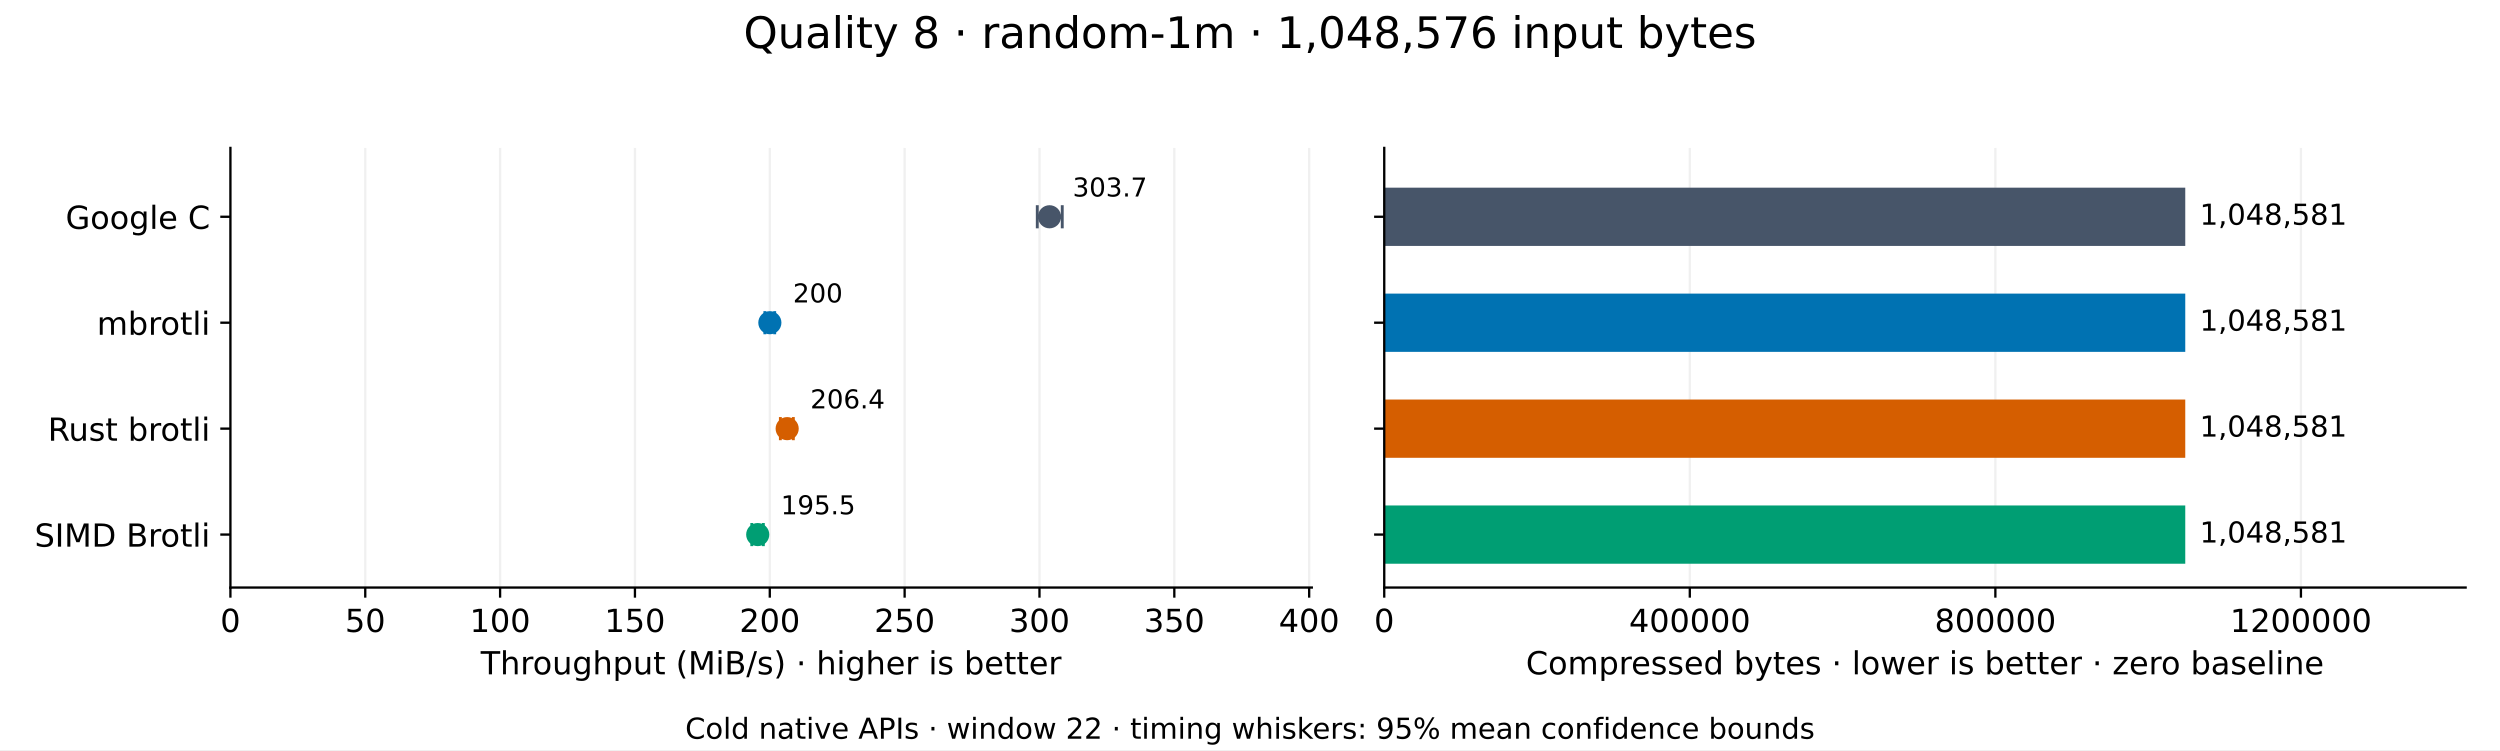
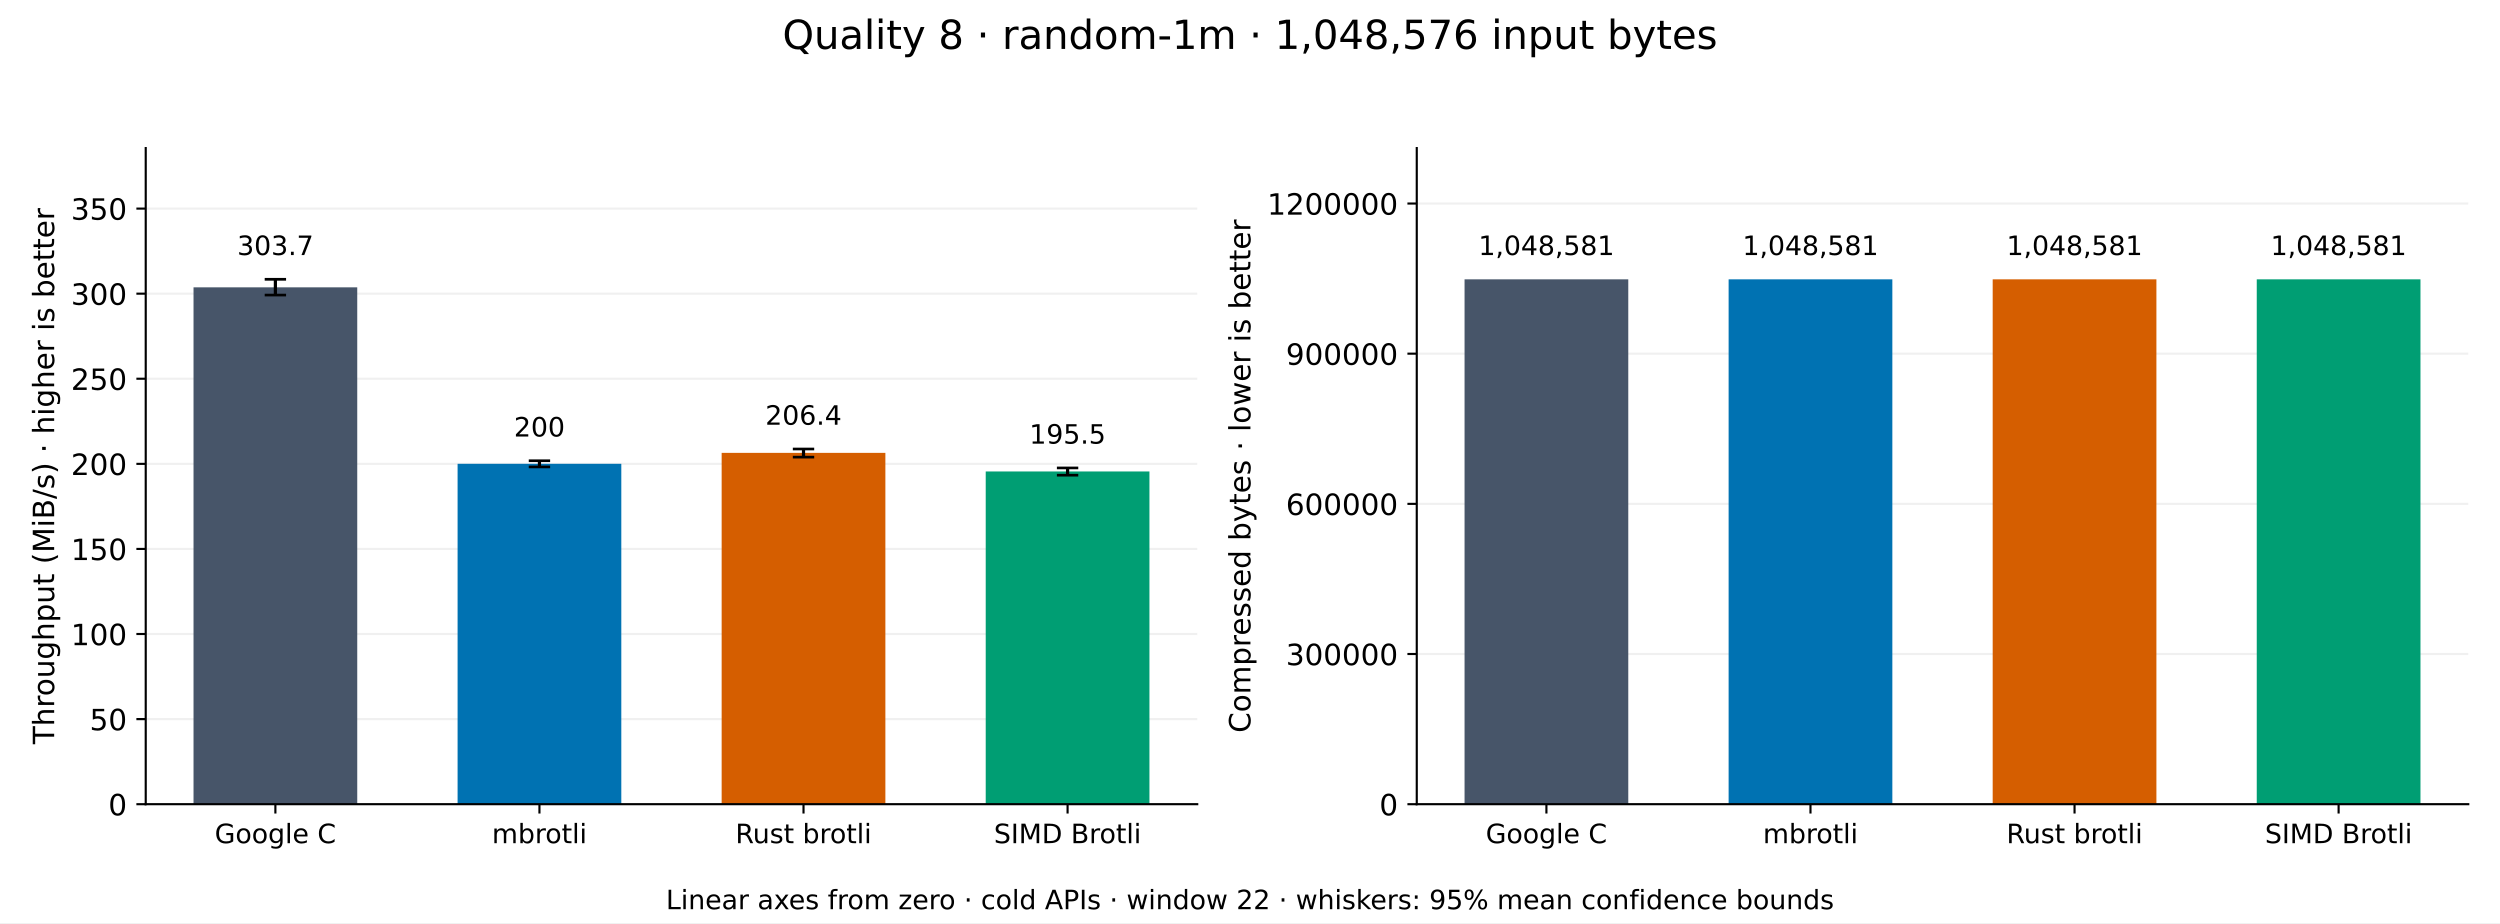
- <svg xmlns="http://www.w3.org/2000/svg" xmlns:xlink="http://www.w3.org/1999/xlink" width="864pt" height="259.2pt" viewBox="0 0 864 259.2" version="1.1">
+ <svg xmlns="http://www.w3.org/2000/svg" xmlns:xlink="http://www.w3.org/1999/xlink" width="936pt" height="345.6pt" viewBox="0 0 936 345.6" version="1.1">
  <defs>
    <style type="text/css">*{stroke-linejoin: round; stroke-linecap: butt}</style>
  </defs>
  <g id="figure_1">
    <g id="patch_1">
-       <path d="M 0 259.2  L 864 259.2  L 864 0  L 0 0  z " style="fill: #ffffff" />
+       <path d="M 0 345.6  L 936 345.6  L 936 0  L 0 0  z " style="fill: #ffffff" />
    </g>
    <g id="axes_1">
      <g id="patch_2">
-         <path d="M 79.63 203.056  L 453.359 203.056  L 453.359 51.12  L 79.63 51.12  z " style="fill: #ffffff" />
+         <path d="M 54.56 301.088  L 448.245 301.088  L 448.245 55.44  L 54.56 55.44  z " style="fill: #ffffff" />
      </g>
      <g id="matplotlib.axis_1">
        <g id="xtick_1">
          <g id="line2d_1">
-             <path d="M 79.63 203.056  L 79.63 51.12  " clip-path="url(#p800c124834)" style="fill: none; stroke: #b0b0b0; stroke-opacity: 0.18; stroke-width: 0.8; stroke-linecap: square" />
-           </g>
-           <g id="line2d_2">
            <defs>
              <path id="m3d63aaa0ea" d="M 0 0  L 0 3.5  " style="stroke: #000000; stroke-width: 0.8" />
            </defs>
            <g>
-               <use xlink:href="#m3d63aaa0ea" x="79.63" y="203.056" style="stroke: #000000; stroke-width: 0.8" />
+               <use xlink:href="#m3d63aaa0ea" x="103.103" y="301.088" style="stroke: #000000; stroke-width: 0.8" />
            </g>
          </g>
          <g id="text_1">
-             <text style="font-size: 11px; font-family: 'DejaVu Sans', 'Bitstream Vera Sans', 'Computer Modern Sans Serif', 'Lucida Grande', 'Verdana', 'Geneva', 'Lucid', 'Arial', 'Helvetica', 'Avant Garde', sans-serif; text-anchor: middle" x="79.63" y="218.414" transform="rotate(-0 79.63 218.4143)">0</text>
+             <text style="font-size: 10px; font-family: 'DejaVu Sans', 'Bitstream Vera Sans', 'Computer Modern Sans Serif', 'Lucida Grande', 'Verdana', 'Geneva', 'Lucid', 'Arial', 'Helvetica', 'Avant Garde', sans-serif; text-anchor: middle" x="103.103" y="315.686" transform="rotate(-0 103.1033 315.6864)">Google C</text>
          </g>
        </g>
        <g id="xtick_2">
+           <g id="line2d_2">
+             <g>
+               <use xlink:href="#m3d63aaa0ea" x="201.969" y="301.088" style="stroke: #000000; stroke-width: 0.8" />
+             </g>
+           </g>
+           <g id="text_2">
+             <text style="font-size: 10px; font-family: 'DejaVu Sans', 'Bitstream Vera Sans', 'Computer Modern Sans Serif', 'Lucida Grande', 'Verdana', 'Geneva', 'Lucid', 'Arial', 'Helvetica', 'Avant Garde', sans-serif; text-anchor: middle" x="201.969" y="315.686" transform="rotate(-0 201.9694 315.6864)">mbrotli</text>
+           </g>
+         </g>
+         <g id="xtick_3">
          <g id="line2d_3">
-             <path d="M 126.232 203.056  L 126.232 51.12  " clip-path="url(#p800c124834)" style="fill: none; stroke: #b0b0b0; stroke-opacity: 0.18; stroke-width: 0.8; stroke-linecap: square" />
-           </g>
+             <g>
+               <use xlink:href="#m3d63aaa0ea" x="300.836" y="301.088" style="stroke: #000000; stroke-width: 0.8" />
+             </g>
+           </g>
+           <g id="text_3">
+             <text style="font-size: 10px; font-family: 'DejaVu Sans', 'Bitstream Vera Sans', 'Computer Modern Sans Serif', 'Lucida Grande', 'Verdana', 'Geneva', 'Lucid', 'Arial', 'Helvetica', 'Avant Garde', sans-serif; text-anchor: middle" x="300.836" y="315.686" transform="rotate(-0 300.8356 315.6864)">Rust brotli</text>
+           </g>
+         </g>
+         <g id="xtick_4">
          <g id="line2d_4">
            <g>
-               <use xlink:href="#m3d63aaa0ea" x="126.232" y="203.056" style="stroke: #000000; stroke-width: 0.8" />
-             </g>
-           </g>
-           <g id="text_2">
-             <text style="font-size: 11px; font-family: 'DejaVu Sans', 'Bitstream Vera Sans', 'Computer Modern Sans Serif', 'Lucida Grande', 'Verdana', 'Geneva', 'Lucid', 'Arial', 'Helvetica', 'Avant Garde', sans-serif; text-anchor: middle" x="126.232" y="218.414" transform="rotate(-0 126.232 218.4143)">50</text>
-           </g>
-         </g>
-         <g id="xtick_3">
-           <g id="line2d_5">
-             <path d="M 172.834 203.056  L 172.834 51.12  " clip-path="url(#p800c124834)" style="fill: none; stroke: #b0b0b0; stroke-opacity: 0.18; stroke-width: 0.8; stroke-linecap: square" />
-           </g>
-           <g id="line2d_6">
-             <g>
-               <use xlink:href="#m3d63aaa0ea" x="172.834" y="203.056" style="stroke: #000000; stroke-width: 0.8" />
-             </g>
-           </g>
-           <g id="text_3">
-             <text style="font-size: 11px; font-family: 'DejaVu Sans', 'Bitstream Vera Sans', 'Computer Modern Sans Serif', 'Lucida Grande', 'Verdana', 'Geneva', 'Lucid', 'Arial', 'Helvetica', 'Avant Garde', sans-serif; text-anchor: middle" x="172.834" y="218.414" transform="rotate(-0 172.834 218.4143)">100</text>
-           </g>
-         </g>
-         <g id="xtick_4">
-           <g id="line2d_7">
-             <path d="M 219.436 203.056  L 219.436 51.12  " clip-path="url(#p800c124834)" style="fill: none; stroke: #b0b0b0; stroke-opacity: 0.18; stroke-width: 0.8; stroke-linecap: square" />
-           </g>
-           <g id="line2d_8">
-             <g>
-               <use xlink:href="#m3d63aaa0ea" x="219.436" y="203.056" style="stroke: #000000; stroke-width: 0.8" />
+               <use xlink:href="#m3d63aaa0ea" x="399.702" y="301.088" style="stroke: #000000; stroke-width: 0.8" />
            </g>
          </g>
          <g id="text_4">
-             <text style="font-size: 11px; font-family: 'DejaVu Sans', 'Bitstream Vera Sans', 'Computer Modern Sans Serif', 'Lucida Grande', 'Verdana', 'Geneva', 'Lucid', 'Arial', 'Helvetica', 'Avant Garde', sans-serif; text-anchor: middle" x="219.436" y="218.414" transform="rotate(-0 219.436 218.4143)">150</text>
-           </g>
-         </g>
-         <g id="xtick_5">
-           <g id="line2d_9">
-             <path d="M 266.038 203.056  L 266.038 51.12  " clip-path="url(#p800c124834)" style="fill: none; stroke: #b0b0b0; stroke-opacity: 0.18; stroke-width: 0.8; stroke-linecap: square" />
-           </g>
-           <g id="line2d_10">
-             <g>
-               <use xlink:href="#m3d63aaa0ea" x="266.038" y="203.056" style="stroke: #000000; stroke-width: 0.8" />
-             </g>
-           </g>
-           <g id="text_5">
-             <text style="font-size: 11px; font-family: 'DejaVu Sans', 'Bitstream Vera Sans', 'Computer Modern Sans Serif', 'Lucida Grande', 'Verdana', 'Geneva', 'Lucid', 'Arial', 'Helvetica', 'Avant Garde', sans-serif; text-anchor: middle" x="266.038" y="218.414" transform="rotate(-0 266.038 218.4143)">200</text>
-           </g>
-         </g>
-         <g id="xtick_6">
-           <g id="line2d_11">
-             <path d="M 312.64 203.056  L 312.64 51.12  " clip-path="url(#p800c124834)" style="fill: none; stroke: #b0b0b0; stroke-opacity: 0.18; stroke-width: 0.8; stroke-linecap: square" />
-           </g>
-           <g id="line2d_12">
-             <g>
-               <use xlink:href="#m3d63aaa0ea" x="312.64" y="203.056" style="stroke: #000000; stroke-width: 0.8" />
-             </g>
-           </g>
-           <g id="text_6">
-             <text style="font-size: 11px; font-family: 'DejaVu Sans', 'Bitstream Vera Sans', 'Computer Modern Sans Serif', 'Lucida Grande', 'Verdana', 'Geneva', 'Lucid', 'Arial', 'Helvetica', 'Avant Garde', sans-serif; text-anchor: middle" x="312.64" y="218.414" transform="rotate(-0 312.64 218.4143)">250</text>
-           </g>
-         </g>
-         <g id="xtick_7">
-           <g id="line2d_13">
-             <path d="M 359.242 203.056  L 359.242 51.12  " clip-path="url(#p800c124834)" style="fill: none; stroke: #b0b0b0; stroke-opacity: 0.18; stroke-width: 0.8; stroke-linecap: square" />
-           </g>
-           <g id="line2d_14">
-             <g>
-               <use xlink:href="#m3d63aaa0ea" x="359.242" y="203.056" style="stroke: #000000; stroke-width: 0.8" />
-             </g>
-           </g>
-           <g id="text_7">
-             <text style="font-size: 11px; font-family: 'DejaVu Sans', 'Bitstream Vera Sans', 'Computer Modern Sans Serif', 'Lucida Grande', 'Verdana', 'Geneva', 'Lucid', 'Arial', 'Helvetica', 'Avant Garde', sans-serif; text-anchor: middle" x="359.242" y="218.414" transform="rotate(-0 359.242 218.4143)">300</text>
-           </g>
-         </g>
-         <g id="xtick_8">
-           <g id="line2d_15">
-             <path d="M 405.844 203.056  L 405.844 51.12  " clip-path="url(#p800c124834)" style="fill: none; stroke: #b0b0b0; stroke-opacity: 0.18; stroke-width: 0.8; stroke-linecap: square" />
-           </g>
-           <g id="line2d_16">
-             <g>
-               <use xlink:href="#m3d63aaa0ea" x="405.844" y="203.056" style="stroke: #000000; stroke-width: 0.8" />
-             </g>
-           </g>
-           <g id="text_8">
-             <text style="font-size: 11px; font-family: 'DejaVu Sans', 'Bitstream Vera Sans', 'Computer Modern Sans Serif', 'Lucida Grande', 'Verdana', 'Geneva', 'Lucid', 'Arial', 'Helvetica', 'Avant Garde', sans-serif; text-anchor: middle" x="405.844" y="218.414" transform="rotate(-0 405.844 218.4143)">350</text>
-           </g>
-         </g>
-         <g id="xtick_9">
-           <g id="line2d_17">
-             <path d="M 452.446 203.056  L 452.446 51.12  " clip-path="url(#p800c124834)" style="fill: none; stroke: #b0b0b0; stroke-opacity: 0.18; stroke-width: 0.8; stroke-linecap: square" />
-           </g>
-           <g id="line2d_18">
-             <g>
-               <use xlink:href="#m3d63aaa0ea" x="452.446" y="203.056" style="stroke: #000000; stroke-width: 0.8" />
-             </g>
-           </g>
-           <g id="text_9">
-             <text style="font-size: 11px; font-family: 'DejaVu Sans', 'Bitstream Vera Sans', 'Computer Modern Sans Serif', 'Lucida Grande', 'Verdana', 'Geneva', 'Lucid', 'Arial', 'Helvetica', 'Avant Garde', sans-serif; text-anchor: middle" x="452.446" y="218.414" transform="rotate(-0 452.446 218.4143)">400</text>
-           </g>
-         </g>
-         <g id="text_10">
-           <text style="font-size: 11px; font-family: 'DejaVu Sans', 'Bitstream Vera Sans', 'Computer Modern Sans Serif', 'Lucida Grande', 'Verdana', 'Geneva', 'Lucid', 'Arial', 'Helvetica', 'Avant Garde', sans-serif; text-anchor: middle" x="266.495" y="233.06" transform="rotate(-0 266.4947 233.0602)">Throughput (MiB/s) · higher is better</text>
+             <text style="font-size: 10px; font-family: 'DejaVu Sans', 'Bitstream Vera Sans', 'Computer Modern Sans Serif', 'Lucida Grande', 'Verdana', 'Geneva', 'Lucid', 'Arial', 'Helvetica', 'Avant Garde', sans-serif; text-anchor: middle" x="399.702" y="315.686" transform="rotate(-0 399.7017 315.6864)">SIMD Brotli</text>
+           </g>
        </g>
      </g>
      <g id="matplotlib.axis_2">
        <g id="ytick_1">
-           <g id="line2d_19">
+           <g id="line2d_5">
+             <path d="M 54.56 301.088  L 448.245 301.088  " clip-path="url(#p6f4caeddb3)" style="fill: none; stroke: #b0b0b0; stroke-opacity: 0.18; stroke-width: 0.8; stroke-linecap: square" />
+           </g>
+           <g id="line2d_6">
            <defs>
              <path id="mb6c034703b" d="M 0 0  L -3.5 0  " style="stroke: #000000; stroke-width: 0.8" />
            </defs>
            <g>
-               <use xlink:href="#mb6c034703b" x="79.63" y="74.917" style="stroke: #000000; stroke-width: 0.8" />
+               <use xlink:href="#mb6c034703b" x="54.56" y="301.088" style="stroke: #000000; stroke-width: 0.8" />
+             </g>
+           </g>
+           <g id="text_5">
+             <text style="font-size: 11px; font-family: 'DejaVu Sans', 'Bitstream Vera Sans', 'Computer Modern Sans Serif', 'Lucida Grande', 'Verdana', 'Geneva', 'Lucid', 'Arial', 'Helvetica', 'Avant Garde', sans-serif; text-anchor: end" x="47.56" y="305.267" transform="rotate(-0 47.56 305.2671)">0</text>
+           </g>
+         </g>
+         <g id="ytick_2">
+           <g id="line2d_7">
+             <path d="M 54.56 269.232  L 448.245 269.232  " clip-path="url(#p6f4caeddb3)" style="fill: none; stroke: #b0b0b0; stroke-opacity: 0.18; stroke-width: 0.8; stroke-linecap: square" />
+           </g>
+           <g id="line2d_8">
+             <g>
+               <use xlink:href="#mb6c034703b" x="54.56" y="269.232" style="stroke: #000000; stroke-width: 0.8" />
+             </g>
+           </g>
+           <g id="text_6">
+             <text style="font-size: 11px; font-family: 'DejaVu Sans', 'Bitstream Vera Sans', 'Computer Modern Sans Serif', 'Lucida Grande', 'Verdana', 'Geneva', 'Lucid', 'Arial', 'Helvetica', 'Avant Garde', sans-serif; text-anchor: end" x="47.56" y="273.411" transform="rotate(-0 47.56 273.411)">50</text>
+           </g>
+         </g>
+         <g id="ytick_3">
+           <g id="line2d_9">
+             <path d="M 54.56 237.376  L 448.245 237.376  " clip-path="url(#p6f4caeddb3)" style="fill: none; stroke: #b0b0b0; stroke-opacity: 0.18; stroke-width: 0.8; stroke-linecap: square" />
+           </g>
+           <g id="line2d_10">
+             <g>
+               <use xlink:href="#mb6c034703b" x="54.56" y="237.376" style="stroke: #000000; stroke-width: 0.8" />
+             </g>
+           </g>
+           <g id="text_7">
+             <text style="font-size: 11px; font-family: 'DejaVu Sans', 'Bitstream Vera Sans', 'Computer Modern Sans Serif', 'Lucida Grande', 'Verdana', 'Geneva', 'Lucid', 'Arial', 'Helvetica', 'Avant Garde', sans-serif; text-anchor: end" x="47.56" y="241.555" transform="rotate(-0 47.56 241.5548)">100</text>
+           </g>
+         </g>
+         <g id="ytick_4">
+           <g id="line2d_11">
+             <path d="M 54.56 205.519  L 448.245 205.519  " clip-path="url(#p6f4caeddb3)" style="fill: none; stroke: #b0b0b0; stroke-opacity: 0.18; stroke-width: 0.8; stroke-linecap: square" />
+           </g>
+           <g id="line2d_12">
+             <g>
+               <use xlink:href="#mb6c034703b" x="54.56" y="205.519" style="stroke: #000000; stroke-width: 0.8" />
+             </g>
+           </g>
+           <g id="text_8">
+             <text style="font-size: 11px; font-family: 'DejaVu Sans', 'Bitstream Vera Sans', 'Computer Modern Sans Serif', 'Lucida Grande', 'Verdana', 'Geneva', 'Lucid', 'Arial', 'Helvetica', 'Avant Garde', sans-serif; text-anchor: end" x="47.56" y="209.699" transform="rotate(-0 47.56 209.6986)">150</text>
+           </g>
+         </g>
+         <g id="ytick_5">
+           <g id="line2d_13">
+             <path d="M 54.56 173.663  L 448.245 173.663  " clip-path="url(#p6f4caeddb3)" style="fill: none; stroke: #b0b0b0; stroke-opacity: 0.18; stroke-width: 0.8; stroke-linecap: square" />
+           </g>
+           <g id="line2d_14">
+             <g>
+               <use xlink:href="#mb6c034703b" x="54.56" y="173.663" style="stroke: #000000; stroke-width: 0.8" />
+             </g>
+           </g>
+           <g id="text_9">
+             <text style="font-size: 11px; font-family: 'DejaVu Sans', 'Bitstream Vera Sans', 'Computer Modern Sans Serif', 'Lucida Grande', 'Verdana', 'Geneva', 'Lucid', 'Arial', 'Helvetica', 'Avant Garde', sans-serif; text-anchor: end" x="47.56" y="177.842" transform="rotate(-0 47.56 177.8424)">200</text>
+           </g>
+         </g>
+         <g id="ytick_6">
+           <g id="line2d_15">
+             <path d="M 54.56 141.807  L 448.245 141.807  " clip-path="url(#p6f4caeddb3)" style="fill: none; stroke: #b0b0b0; stroke-opacity: 0.18; stroke-width: 0.8; stroke-linecap: square" />
+           </g>
+           <g id="line2d_16">
+             <g>
+               <use xlink:href="#mb6c034703b" x="54.56" y="141.807" style="stroke: #000000; stroke-width: 0.8" />
+             </g>
+           </g>
+           <g id="text_10">
+             <text style="font-size: 11px; font-family: 'DejaVu Sans', 'Bitstream Vera Sans', 'Computer Modern Sans Serif', 'Lucida Grande', 'Verdana', 'Geneva', 'Lucid', 'Arial', 'Helvetica', 'Avant Garde', sans-serif; text-anchor: end" x="47.56" y="145.986" transform="rotate(-0 47.56 145.9862)">250</text>
+           </g>
+         </g>
+         <g id="ytick_7">
+           <g id="line2d_17">
+             <path d="M 54.56 109.951  L 448.245 109.951  " clip-path="url(#p6f4caeddb3)" style="fill: none; stroke: #b0b0b0; stroke-opacity: 0.18; stroke-width: 0.8; stroke-linecap: square" />
+           </g>
+           <g id="line2d_18">
+             <g>
+               <use xlink:href="#mb6c034703b" x="54.56" y="109.951" style="stroke: #000000; stroke-width: 0.8" />
            </g>
          </g>
          <g id="text_11">
-             <text style="font-size: 11px; font-family: 'DejaVu Sans', 'Bitstream Vera Sans', 'Computer Modern Sans Serif', 'Lucida Grande', 'Verdana', 'Geneva', 'Lucid', 'Arial', 'Helvetica', 'Avant Garde', sans-serif; text-anchor: end" x="72.63" y="79.096" transform="rotate(-0 72.63 79.09634)">Google C</text>
-           </g>
-         </g>
-         <g id="ytick_2">
+             <text style="font-size: 11px; font-family: 'DejaVu Sans', 'Bitstream Vera Sans', 'Computer Modern Sans Serif', 'Lucida Grande', 'Verdana', 'Geneva', 'Lucid', 'Arial', 'Helvetica', 'Avant Garde', sans-serif; text-anchor: end" x="47.56" y="114.13" transform="rotate(-0 47.56 114.13)">300</text>
+           </g>
+         </g>
+         <g id="ytick_8">
+           <g id="line2d_19">
+             <path d="M 54.56 78.095  L 448.245 78.095  " clip-path="url(#p6f4caeddb3)" style="fill: none; stroke: #b0b0b0; stroke-opacity: 0.18; stroke-width: 0.8; stroke-linecap: square" />
+           </g>
          <g id="line2d_20">
            <g>
-               <use xlink:href="#mb6c034703b" x="79.63" y="111.528" style="stroke: #000000; stroke-width: 0.8" />
+               <use xlink:href="#mb6c034703b" x="54.56" y="78.095" style="stroke: #000000; stroke-width: 0.8" />
            </g>
          </g>
          <g id="text_12">
-             <text style="font-size: 11px; font-family: 'DejaVu Sans', 'Bitstream Vera Sans', 'Computer Modern Sans Serif', 'Lucida Grande', 'Verdana', 'Geneva', 'Lucid', 'Arial', 'Helvetica', 'Avant Garde', sans-serif; text-anchor: end" x="72.63" y="115.707" transform="rotate(-0 72.63 115.7074)">mbrotli</text>
-           </g>
-         </g>
-         <g id="ytick_3">
-           <g id="line2d_21">
-             <g>
-               <use xlink:href="#mb6c034703b" x="79.63" y="148.139" style="stroke: #000000; stroke-width: 0.8" />
-             </g>
-           </g>
-           <g id="text_13">
-             <text style="font-size: 11px; font-family: 'DejaVu Sans', 'Bitstream Vera Sans', 'Computer Modern Sans Serif', 'Lucida Grande', 'Verdana', 'Geneva', 'Lucid', 'Arial', 'Helvetica', 'Avant Garde', sans-serif; text-anchor: end" x="72.63" y="152.319" transform="rotate(-0 72.63 152.3185)">Rust brotli</text>
-           </g>
-         </g>
-         <g id="ytick_4">
-           <g id="line2d_22">
-             <g>
-               <use xlink:href="#mb6c034703b" x="79.63" y="184.75" style="stroke: #000000; stroke-width: 0.8" />
-             </g>
-           </g>
-           <g id="text_14">
-             <text style="font-size: 11px; font-family: 'DejaVu Sans', 'Bitstream Vera Sans', 'Computer Modern Sans Serif', 'Lucida Grande', 'Verdana', 'Geneva', 'Lucid', 'Arial', 'Helvetica', 'Avant Garde', sans-serif; text-anchor: end" x="72.63" y="188.93" transform="rotate(-0 72.63 188.9296)">SIMD Brotli</text>
-           </g>
-         </g>
+             <text style="font-size: 11px; font-family: 'DejaVu Sans', 'Bitstream Vera Sans', 'Computer Modern Sans Serif', 'Lucida Grande', 'Verdana', 'Geneva', 'Lucid', 'Arial', 'Helvetica', 'Avant Garde', sans-serif; text-anchor: end" x="47.56" y="82.274" transform="rotate(-0 47.56 82.27381)">350</text>
+           </g>
+         </g>
+         <g id="text_13">
+           <text style="font-size: 11px; font-family: 'DejaVu Sans', 'Bitstream Vera Sans', 'Computer Modern Sans Serif', 'Lucida Grande', 'Verdana', 'Geneva', 'Lucid', 'Arial', 'Helvetica', 'Avant Garde', sans-serif; text-anchor: middle" x="20.276" y="178.264" transform="rotate(-90 20.27609 178.264)">Throughput (MiB/s) · higher is better</text>
+         </g>
+       </g>
+       <g id="patch_3">
+         <path d="M 72.455 301.088  L 133.752 301.088  L 133.752 107.577  L 72.455 107.577  z " clip-path="url(#p6f4caeddb3)" style="fill: #475569" />
+       </g>
+       <g id="patch_4">
+         <path d="M 171.321 301.088  L 232.618 301.088  L 232.618 173.648  L 171.321 173.648  z " clip-path="url(#p6f4caeddb3)" style="fill: #0072b2" />
+       </g>
+       <g id="patch_5">
+         <path d="M 270.187 301.088  L 331.484 301.088  L 331.484 169.557  L 270.187 169.557  z " clip-path="url(#p6f4caeddb3)" style="fill: #d55e00" />
+       </g>
+       <g id="patch_6">
+         <path d="M 369.053 301.088  L 430.35 301.088  L 430.35 176.513  L 369.053 176.513  z " clip-path="url(#p6f4caeddb3)" style="fill: #009e73" />
      </g>
      <g id="LineCollection_1">
-         <path d="M 358.485 74.917  L 367.114 74.917  " clip-path="url(#p800c124834)" style="fill: none; stroke: #475569; stroke-width: 1.5" />
-       </g>
-       <g id="line2d_23">
+         <path d="M 103.103 110.468  L 103.103 104.57  " clip-path="url(#p6f4caeddb3)" style="fill: none; stroke: #000000; stroke-width: 1.2" />
+         <path d="M 201.969 174.825  L 201.969 172.505  " clip-path="url(#p6f4caeddb3)" style="fill: none; stroke: #000000; stroke-width: 1.2" />
+         <path d="M 300.836 171.161  L 300.836 168.101  " clip-path="url(#p6f4caeddb3)" style="fill: none; stroke: #000000; stroke-width: 1.2" />
+         <path d="M 399.702 177.915  L 399.702 175.186  " clip-path="url(#p6f4caeddb3)" style="fill: none; stroke: #000000; stroke-width: 1.2" />
+       </g>
+       <g id="line2d_21">
        <defs>
-           <path id="m343819dc6d" d="M 0 4  L 0 -4  " style="stroke: #475569" />
+           <path id="ma4d3aa00d3" d="M 4 0  L -4 -0  " style="stroke: #000000" />
        </defs>
-         <g clip-path="url(#p800c124834)">
-           <use xlink:href="#m343819dc6d" x="358.485" y="74.917" style="fill: #475569; stroke: #475569" />
-         </g>
-       </g>
-       <g id="line2d_24">
-         <g clip-path="url(#p800c124834)">
-           <use xlink:href="#m343819dc6d" x="367.114" y="74.917" style="fill: #475569; stroke: #475569" />
-         </g>
-       </g>
-       <g id="LineCollection_2">
-         <path d="M 264.338 111.528  L 267.733 111.528  " clip-path="url(#p800c124834)" style="fill: none; stroke: #0072b2; stroke-width: 1.5" />
-       </g>
-       <g id="line2d_25">
-         <defs>
-           <path id="mbccd0b833d" d="M 0 4  L 0 -4  " style="stroke: #0072b2" />
-         </defs>
-         <g clip-path="url(#p800c124834)">
-           <use xlink:href="#mbccd0b833d" x="264.338" y="111.528" style="fill: #0072b2; stroke: #0072b2" />
-         </g>
-       </g>
-       <g id="line2d_26">
-         <g clip-path="url(#p800c124834)">
-           <use xlink:href="#mbccd0b833d" x="267.733" y="111.528" style="fill: #0072b2; stroke: #0072b2" />
-         </g>
-       </g>
-       <g id="LineCollection_3">
-         <path d="M 269.698 148.139  L 274.175 148.139  " clip-path="url(#p800c124834)" style="fill: none; stroke: #d55e00; stroke-width: 1.5" />
-       </g>
-       <g id="line2d_27">
-         <defs>
-           <path id="mb9350045ea" d="M 0 4  L 0 -4  " style="stroke: #d55e00" />
-         </defs>
-         <g clip-path="url(#p800c124834)">
-           <use xlink:href="#mb9350045ea" x="269.698" y="148.139" style="fill: #d55e00; stroke: #d55e00" />
-         </g>
-       </g>
-       <g id="line2d_28">
-         <g clip-path="url(#p800c124834)">
-           <use xlink:href="#mb9350045ea" x="274.175" y="148.139" style="fill: #d55e00; stroke: #d55e00" />
-         </g>
-       </g>
-       <g id="LineCollection_4">
-         <path d="M 259.819 184.75  L 263.811 184.75  " clip-path="url(#p800c124834)" style="fill: none; stroke: #009e73; stroke-width: 1.5" />
-       </g>
-       <g id="line2d_29">
-         <defs>
-           <path id="md20e1c9300" d="M 0 4  L 0 -4  " style="stroke: #009e73" />
-         </defs>
-         <g clip-path="url(#p800c124834)">
-           <use xlink:href="#md20e1c9300" x="259.819" y="184.75" style="fill: #009e73; stroke: #009e73" />
-         </g>
-       </g>
-       <g id="line2d_30">
-         <g clip-path="url(#p800c124834)">
-           <use xlink:href="#md20e1c9300" x="263.811" y="184.75" style="fill: #009e73; stroke: #009e73" />
-         </g>
-       </g>
-       <g id="line2d_31">
-         <defs>
-           <path id="m01b95809ec" d="M 0 3.5  C 0.928 3.5 1.819 3.131 2.475 2.475  C 3.131 1.819 3.5 0.928 3.5 0  C 3.5 -0.928 3.131 -1.819 2.475 -2.475  C 1.819 -3.131 0.928 -3.5 0 -3.5  C -0.928 -3.5 -1.819 -3.131 -2.475 -2.475  C -3.131 -1.819 -3.5 -0.928 -3.5 0  C -3.5 0.928 -3.131 1.819 -2.475 2.475  C -1.819 3.131 -0.928 3.5 0 3.5  z " style="stroke: #475569" />
-         </defs>
-         <g clip-path="url(#p800c124834)">
-           <use xlink:href="#m01b95809ec" x="362.715" y="74.917" style="fill: #475569; stroke: #475569" />
-         </g>
-       </g>
-       <g id="line2d_32">
-         <defs>
-           <path id="mf6860e5754" d="M 0 3.5  C 0.928 3.5 1.819 3.131 2.475 2.475  C 3.131 1.819 3.5 0.928 3.5 0  C 3.5 -0.928 3.131 -1.819 2.475 -2.475  C 1.819 -3.131 0.928 -3.5 0 -3.5  C -0.928 -3.5 -1.819 -3.131 -2.475 -2.475  C -3.131 -1.819 -3.5 -0.928 -3.5 0  C -3.5 0.928 -3.131 1.819 -2.475 2.475  C -1.819 3.131 -0.928 3.5 0 3.5  z " style="stroke: #0072b2" />
-         </defs>
-         <g clip-path="url(#p800c124834)">
-           <use xlink:href="#mf6860e5754" x="266.061" y="111.528" style="fill: #0072b2; stroke: #0072b2" />
-         </g>
-       </g>
-       <g id="line2d_33">
-         <defs>
-           <path id="m3789e0fa28" d="M 0 3.5  C 0.928 3.5 1.819 3.131 2.475 2.475  C 3.131 1.819 3.5 0.928 3.5 0  C 3.5 -0.928 3.131 -1.819 2.475 -2.475  C 1.819 -3.131 0.928 -3.5 0 -3.5  C -0.928 -3.5 -1.819 -3.131 -2.475 -2.475  C -3.131 -1.819 -3.5 -0.928 -3.5 0  C -3.5 0.928 -3.131 1.819 -2.475 2.475  C -1.819 3.131 -0.928 3.5 0 3.5  z " style="stroke: #d55e00" />
-         </defs>
-         <g clip-path="url(#p800c124834)">
-           <use xlink:href="#m3789e0fa28" x="272.045" y="148.139" style="fill: #d55e00; stroke: #d55e00" />
-         </g>
-       </g>
-       <g id="line2d_34">
-         <defs>
-           <path id="m137a43ea54" d="M 0 3.5  C 0.928 3.5 1.819 3.131 2.475 2.475  C 3.131 1.819 3.5 0.928 3.5 0  C 3.5 -0.928 3.131 -1.819 2.475 -2.475  C 1.819 -3.131 0.928 -3.5 0 -3.5  C -0.928 -3.5 -1.819 -3.131 -2.475 -2.475  C -3.131 -1.819 -3.5 -0.928 -3.5 0  C -3.5 0.928 -3.131 1.819 -2.475 2.475  C -1.819 3.131 -0.928 3.5 0 3.5  z " style="stroke: #009e73" />
-         </defs>
-         <g clip-path="url(#p800c124834)">
-           <use xlink:href="#m137a43ea54" x="261.87" y="184.75" style="fill: #009e73; stroke: #009e73" />
-         </g>
-       </g>
-       <g id="patch_3">
-         <path d="M 79.63 203.056  L 79.63 51.12  " style="fill: none; stroke: #000000; stroke-width: 0.8; stroke-linejoin: miter; stroke-linecap: square" />
-       </g>
-       <g id="patch_4">
-         <path d="M 79.63 203.056  L 453.359 203.056  " style="fill: none; stroke: #000000; stroke-width: 0.8; stroke-linejoin: miter; stroke-linecap: square" />
+         <g clip-path="url(#p6f4caeddb3)">
+           <use xlink:href="#ma4d3aa00d3" x="103.103" y="110.468" style="fill: #1f77b4; stroke: #000000" />
+           <use xlink:href="#ma4d3aa00d3" x="201.969" y="174.825" style="fill: #1f77b4; stroke: #000000" />
+           <use xlink:href="#ma4d3aa00d3" x="300.836" y="171.161" style="fill: #1f77b4; stroke: #000000" />
+           <use xlink:href="#ma4d3aa00d3" x="399.702" y="177.915" style="fill: #1f77b4; stroke: #000000" />
+         </g>
+       </g>
+       <g id="line2d_22">
+         <g clip-path="url(#p6f4caeddb3)">
+           <use xlink:href="#ma4d3aa00d3" x="103.103" y="104.57" style="fill: #1f77b4; stroke: #000000" />
+           <use xlink:href="#ma4d3aa00d3" x="201.969" y="172.505" style="fill: #1f77b4; stroke: #000000" />
+           <use xlink:href="#ma4d3aa00d3" x="300.836" y="168.101" style="fill: #1f77b4; stroke: #000000" />
+           <use xlink:href="#ma4d3aa00d3" x="399.702" y="175.186" style="fill: #1f77b4; stroke: #000000" />
+         </g>
+       </g>
+       <g id="patch_7">
+         <path d="M 54.56 301.088  L 54.56 55.44  " style="fill: none; stroke: #000000; stroke-width: 0.8; stroke-linejoin: miter; stroke-linecap: square" />
+       </g>
+       <g id="patch_8">
+         <path d="M 54.56 301.088  L 448.245 301.088  " style="fill: none; stroke: #000000; stroke-width: 0.8; stroke-linejoin: miter; stroke-linecap: square" />
+       </g>
+       <g id="text_14">
+         <g id="patch_9">
+           <path d="M 87.789 98.57  L 118.417 98.57  L 118.417 86.891  L 87.789 86.891  z " style="fill: #ffffff; opacity: 0.9" />
+         </g>
+         <text style="font-size: 10px; font-family: 'DejaVu Sans', 'Bitstream Vera Sans', 'Computer Modern Sans Serif', 'Lucida Grande', 'Verdana', 'Geneva', 'Lucid', 'Arial', 'Helvetica', 'Avant Garde', sans-serif; text-anchor: middle" x="103.103" y="95.49" transform="rotate(-0 103.1033 95.48991)">303.7</text>
      </g>
      <g id="text_15">
-         <text style="font-size: 9px; font-family: 'DejaVu Sans', 'Bitstream Vera Sans', 'Computer Modern Sans Serif', 'Lucida Grande', 'Verdana', 'Geneva', 'Lucid', 'Arial', 'Helvetica', 'Avant Garde', sans-serif; text-anchor: start" x="370.715" y="67.917" transform="rotate(-0 370.7153 67.9172)">303.7</text>
+         <g id="patch_10">
+           <path d="M 191.426 166.505  L 212.513 166.505  L 212.513 154.827  L 191.426 154.827  z " style="fill: #ffffff; opacity: 0.9" />
+         </g>
+         <text style="font-size: 10px; font-family: 'DejaVu Sans', 'Bitstream Vera Sans', 'Computer Modern Sans Serif', 'Lucida Grande', 'Verdana', 'Geneva', 'Lucid', 'Arial', 'Helvetica', 'Avant Garde', sans-serif; text-anchor: middle" x="201.969" y="163.425" transform="rotate(-0 201.9694 163.4249)">200</text>
      </g>
      <g id="text_16">
-         <text style="font-size: 9px; font-family: 'DejaVu Sans', 'Bitstream Vera Sans', 'Computer Modern Sans Serif', 'Lucida Grande', 'Verdana', 'Geneva', 'Lucid', 'Arial', 'Helvetica', 'Avant Garde', sans-serif; text-anchor: start" x="274.061" y="104.528" transform="rotate(-0 274.0608 104.5283)">200</text>
+         <g id="patch_11">
+           <path d="M 285.522 162.101  L 316.15 162.101  L 316.15 150.423  L 285.522 150.423  z " style="fill: #ffffff; opacity: 0.9" />
+         </g>
+         <text style="font-size: 10px; font-family: 'DejaVu Sans', 'Bitstream Vera Sans', 'Computer Modern Sans Serif', 'Lucida Grande', 'Verdana', 'Geneva', 'Lucid', 'Arial', 'Helvetica', 'Avant Garde', sans-serif; text-anchor: middle" x="300.836" y="159.021" transform="rotate(-0 300.8356 159.0214)">206.4</text>
      </g>
      <g id="text_17">
-         <text style="font-size: 9px; font-family: 'DejaVu Sans', 'Bitstream Vera Sans', 'Computer Modern Sans Serif', 'Lucida Grande', 'Verdana', 'Geneva', 'Lucid', 'Arial', 'Helvetica', 'Avant Garde', sans-serif; text-anchor: start" x="280.045" y="141.139" transform="rotate(-0 280.0454 141.1394)">206.4</text>
-       </g>
-       <g id="text_18">
-         <text style="font-size: 9px; font-family: 'DejaVu Sans', 'Bitstream Vera Sans', 'Computer Modern Sans Serif', 'Lucida Grande', 'Verdana', 'Geneva', 'Lucid', 'Arial', 'Helvetica', 'Avant Garde', sans-serif; text-anchor: start" x="269.87" y="177.75" transform="rotate(-0 269.8698 177.7505)">195.5</text>
+         <g id="patch_12">
+           <path d="M 384.388 169.186  L 415.016 169.186  L 415.016 157.508  L 384.388 157.508  z " style="fill: #ffffff; opacity: 0.9" />
+         </g>
+         <text style="font-size: 10px; font-family: 'DejaVu Sans', 'Bitstream Vera Sans', 'Computer Modern Sans Serif', 'Lucida Grande', 'Verdana', 'Geneva', 'Lucid', 'Arial', 'Helvetica', 'Avant Garde', sans-serif; text-anchor: middle" x="399.702" y="166.106" transform="rotate(-0 399.7017 166.106)">195.5</text>
      </g>
    </g>
    <g id="axes_2">
-       <g id="patch_5">
-         <path d="M 478.391 203.056  L 852.12 203.056  L 852.12 51.12  L 478.391 51.12  z " style="fill: #ffffff" />
+       <g id="patch_13">
+         <path d="M 530.435 301.088  L 924.12 301.088  L 924.12 55.44  L 530.435 55.44  z " style="fill: #ffffff" />
      </g>
      <g id="matplotlib.axis_3">
-         <g id="xtick_10">
+         <g id="xtick_5">
+           <g id="line2d_23">
+             <g>
+               <use xlink:href="#m3d63aaa0ea" x="578.978" y="301.088" style="stroke: #000000; stroke-width: 0.8" />
+             </g>
+           </g>
+           <g id="text_18">
+             <text style="font-size: 10px; font-family: 'DejaVu Sans', 'Bitstream Vera Sans', 'Computer Modern Sans Serif', 'Lucida Grande', 'Verdana', 'Geneva', 'Lucid', 'Arial', 'Helvetica', 'Avant Garde', sans-serif; text-anchor: middle" x="578.978" y="315.686" transform="rotate(-0 578.9783 315.6864)">Google C</text>
+           </g>
+         </g>
+         <g id="xtick_6">
+           <g id="line2d_24">
+             <g>
+               <use xlink:href="#m3d63aaa0ea" x="677.844" y="301.088" style="stroke: #000000; stroke-width: 0.8" />
+             </g>
+           </g>
+           <g id="text_19">
+             <text style="font-size: 10px; font-family: 'DejaVu Sans', 'Bitstream Vera Sans', 'Computer Modern Sans Serif', 'Lucida Grande', 'Verdana', 'Geneva', 'Lucid', 'Arial', 'Helvetica', 'Avant Garde', sans-serif; text-anchor: middle" x="677.844" y="315.686" transform="rotate(-0 677.8444 315.6864)">mbrotli</text>
+           </g>
+         </g>
+         <g id="xtick_7">
+           <g id="line2d_25">
+             <g>
+               <use xlink:href="#m3d63aaa0ea" x="776.711" y="301.088" style="stroke: #000000; stroke-width: 0.8" />
+             </g>
+           </g>
+           <g id="text_20">
+             <text style="font-size: 10px; font-family: 'DejaVu Sans', 'Bitstream Vera Sans', 'Computer Modern Sans Serif', 'Lucida Grande', 'Verdana', 'Geneva', 'Lucid', 'Arial', 'Helvetica', 'Avant Garde', sans-serif; text-anchor: middle" x="776.711" y="315.686" transform="rotate(-0 776.7106 315.6864)">Rust brotli</text>
+           </g>
+         </g>
+         <g id="xtick_8">
+           <g id="line2d_26">
+             <g>
+               <use xlink:href="#m3d63aaa0ea" x="875.577" y="301.088" style="stroke: #000000; stroke-width: 0.8" />
+             </g>
+           </g>
+           <g id="text_21">
+             <text style="font-size: 10px; font-family: 'DejaVu Sans', 'Bitstream Vera Sans', 'Computer Modern Sans Serif', 'Lucida Grande', 'Verdana', 'Geneva', 'Lucid', 'Arial', 'Helvetica', 'Avant Garde', sans-serif; text-anchor: middle" x="875.577" y="315.686" transform="rotate(-0 875.5767 315.6864)">SIMD Brotli</text>
+           </g>
+         </g>
+       </g>
+       <g id="matplotlib.axis_4">
+         <g id="ytick_9">
+           <g id="line2d_27">
+             <path d="M 530.435 301.088  L 924.12 301.088  " clip-path="url(#pe91b26eef3)" style="fill: none; stroke: #b0b0b0; stroke-opacity: 0.18; stroke-width: 0.8; stroke-linecap: square" />
+           </g>
+           <g id="line2d_28">
+             <g>
+               <use xlink:href="#mb6c034703b" x="530.435" y="301.088" style="stroke: #000000; stroke-width: 0.8" />
+             </g>
+           </g>
+           <g id="text_22">
+             <text style="font-size: 11px; font-family: 'DejaVu Sans', 'Bitstream Vera Sans', 'Computer Modern Sans Serif', 'Lucida Grande', 'Verdana', 'Geneva', 'Lucid', 'Arial', 'Helvetica', 'Avant Garde', sans-serif; text-anchor: end" x="523.435" y="305.267" transform="rotate(-0 523.435 305.2671)">0</text>
+           </g>
+         </g>
+         <g id="ytick_10">
+           <g id="line2d_29">
+             <path d="M 530.435 244.864  L 924.12 244.864  " clip-path="url(#pe91b26eef3)" style="fill: none; stroke: #b0b0b0; stroke-opacity: 0.18; stroke-width: 0.8; stroke-linecap: square" />
+           </g>
+           <g id="line2d_30">
+             <g>
+               <use xlink:href="#mb6c034703b" x="530.435" y="244.864" style="stroke: #000000; stroke-width: 0.8" />
+             </g>
+           </g>
+           <g id="text_23">
+             <text style="font-size: 11px; font-family: 'DejaVu Sans', 'Bitstream Vera Sans', 'Computer Modern Sans Serif', 'Lucida Grande', 'Verdana', 'Geneva', 'Lucid', 'Arial', 'Helvetica', 'Avant Garde', sans-serif; text-anchor: end" x="523.435" y="249.043" transform="rotate(-0 523.435 249.043)">300000</text>
+           </g>
+         </g>
+         <g id="ytick_11">
+           <g id="line2d_31">
+             <path d="M 530.435 188.64  L 924.12 188.64  " clip-path="url(#pe91b26eef3)" style="fill: none; stroke: #b0b0b0; stroke-opacity: 0.18; stroke-width: 0.8; stroke-linecap: square" />
+           </g>
+           <g id="line2d_32">
+             <g>
+               <use xlink:href="#mb6c034703b" x="530.435" y="188.64" style="stroke: #000000; stroke-width: 0.8" />
+             </g>
+           </g>
+           <g id="text_24">
+             <text style="font-size: 11px; font-family: 'DejaVu Sans', 'Bitstream Vera Sans', 'Computer Modern Sans Serif', 'Lucida Grande', 'Verdana', 'Geneva', 'Lucid', 'Arial', 'Helvetica', 'Avant Garde', sans-serif; text-anchor: end" x="523.435" y="192.819" transform="rotate(-0 523.435 192.8189)">600000</text>
+           </g>
+         </g>
+         <g id="ytick_12">
+           <g id="line2d_33">
+             <path d="M 530.435 132.416  L 924.12 132.416  " clip-path="url(#pe91b26eef3)" style="fill: none; stroke: #b0b0b0; stroke-opacity: 0.18; stroke-width: 0.8; stroke-linecap: square" />
+           </g>
+           <g id="line2d_34">
+             <g>
+               <use xlink:href="#mb6c034703b" x="530.435" y="132.416" style="stroke: #000000; stroke-width: 0.8" />
+             </g>
+           </g>
+           <g id="text_25">
+             <text style="font-size: 11px; font-family: 'DejaVu Sans', 'Bitstream Vera Sans', 'Computer Modern Sans Serif', 'Lucida Grande', 'Verdana', 'Geneva', 'Lucid', 'Arial', 'Helvetica', 'Avant Garde', sans-serif; text-anchor: end" x="523.435" y="136.595" transform="rotate(-0 523.435 136.5948)">900000</text>
+           </g>
+         </g>
+         <g id="ytick_13">
          <g id="line2d_35">
-             <path d="M 478.391 203.056  L 478.391 51.12  " clip-path="url(#pc1e86ab52e)" style="fill: none; stroke: #b0b0b0; stroke-opacity: 0.18; stroke-width: 0.8; stroke-linecap: square" />
+             <path d="M 530.435 76.192  L 924.12 76.192  " clip-path="url(#pe91b26eef3)" style="fill: none; stroke: #b0b0b0; stroke-opacity: 0.18; stroke-width: 0.8; stroke-linecap: square" />
          </g>
          <g id="line2d_36">
            <g>
-               <use xlink:href="#m3d63aaa0ea" x="478.391" y="203.056" style="stroke: #000000; stroke-width: 0.8" />
-             </g>
-           </g>
-           <g id="text_19">
-             <text style="font-size: 11px; font-family: 'DejaVu Sans', 'Bitstream Vera Sans', 'Computer Modern Sans Serif', 'Lucida Grande', 'Verdana', 'Geneva', 'Lucid', 'Arial', 'Helvetica', 'Avant Garde', sans-serif; text-anchor: middle" x="478.391" y="218.414" transform="rotate(-0 478.3906 218.4143)">0</text>
-           </g>
-         </g>
-         <g id="xtick_11">
-           <g id="line2d_37">
-             <path d="M 583.995 203.056  L 583.995 51.12  " clip-path="url(#pc1e86ab52e)" style="fill: none; stroke: #b0b0b0; stroke-opacity: 0.18; stroke-width: 0.8; stroke-linecap: square" />
-           </g>
-           <g id="line2d_38">
-             <g>
-               <use xlink:href="#m3d63aaa0ea" x="583.995" y="203.056" style="stroke: #000000; stroke-width: 0.8" />
-             </g>
-           </g>
-           <g id="text_20">
-             <text style="font-size: 11px; font-family: 'DejaVu Sans', 'Bitstream Vera Sans', 'Computer Modern Sans Serif', 'Lucida Grande', 'Verdana', 'Geneva', 'Lucid', 'Arial', 'Helvetica', 'Avant Garde', sans-serif; text-anchor: middle" x="583.995" y="218.414" transform="rotate(-0 583.9948 218.4143)">400000</text>
-           </g>
-         </g>
-         <g id="xtick_12">
-           <g id="line2d_39">
-             <path d="M 689.599 203.056  L 689.599 51.12  " clip-path="url(#pc1e86ab52e)" style="fill: none; stroke: #b0b0b0; stroke-opacity: 0.18; stroke-width: 0.8; stroke-linecap: square" />
-           </g>
-           <g id="line2d_40">
-             <g>
-               <use xlink:href="#m3d63aaa0ea" x="689.599" y="203.056" style="stroke: #000000; stroke-width: 0.8" />
-             </g>
-           </g>
-           <g id="text_21">
-             <text style="font-size: 11px; font-family: 'DejaVu Sans', 'Bitstream Vera Sans', 'Computer Modern Sans Serif', 'Lucida Grande', 'Verdana', 'Geneva', 'Lucid', 'Arial', 'Helvetica', 'Avant Garde', sans-serif; text-anchor: middle" x="689.599" y="218.414" transform="rotate(-0 689.5991 218.4143)">800000</text>
-           </g>
-         </g>
-         <g id="xtick_13">
-           <g id="line2d_41">
-             <path d="M 795.203 203.056  L 795.203 51.12  " clip-path="url(#pc1e86ab52e)" style="fill: none; stroke: #b0b0b0; stroke-opacity: 0.18; stroke-width: 0.8; stroke-linecap: square" />
-           </g>
-           <g id="line2d_42">
-             <g>
-               <use xlink:href="#m3d63aaa0ea" x="795.203" y="203.056" style="stroke: #000000; stroke-width: 0.8" />
-             </g>
-           </g>
-           <g id="text_22">
-             <text style="font-size: 11px; font-family: 'DejaVu Sans', 'Bitstream Vera Sans', 'Computer Modern Sans Serif', 'Lucida Grande', 'Verdana', 'Geneva', 'Lucid', 'Arial', 'Helvetica', 'Avant Garde', sans-serif; text-anchor: middle" x="795.203" y="218.414" transform="rotate(-0 795.2034 218.4143)">1200000</text>
-           </g>
-         </g>
-         <g id="text_23">
-           <text style="font-size: 11px; font-family: 'DejaVu Sans', 'Bitstream Vera Sans', 'Computer Modern Sans Serif', 'Lucida Grande', 'Verdana', 'Geneva', 'Lucid', 'Arial', 'Helvetica', 'Avant Garde', sans-serif; text-anchor: middle" x="665.255" y="233.06" transform="rotate(-0 665.2553 233.0602)">Compressed bytes · lower is better · zero baseline</text>
-         </g>
-       </g>
-       <g id="matplotlib.axis_4">
-         <g id="ytick_5">
-           <g id="line2d_43">
-             <g>
-               <use xlink:href="#mb6c034703b" x="478.391" y="74.917" style="stroke: #000000; stroke-width: 0.8" />
-             </g>
-           </g>
-         </g>
-         <g id="ytick_6">
-           <g id="line2d_44">
-             <g>
-               <use xlink:href="#mb6c034703b" x="478.391" y="111.528" style="stroke: #000000; stroke-width: 0.8" />
-             </g>
-           </g>
-         </g>
-         <g id="ytick_7">
-           <g id="line2d_45">
-             <g>
-               <use xlink:href="#mb6c034703b" x="478.391" y="148.139" style="stroke: #000000; stroke-width: 0.8" />
-             </g>
-           </g>
-         </g>
-         <g id="ytick_8">
-           <g id="line2d_46">
-             <g>
-               <use xlink:href="#mb6c034703b" x="478.391" y="184.75" style="stroke: #000000; stroke-width: 0.8" />
-             </g>
-           </g>
-         </g>
-       </g>
-       <g id="patch_6">
-         <path d="M 478.391 64.849  L 755.227 64.849  L 755.227 84.985  L 478.391 84.985  z " clip-path="url(#pc1e86ab52e)" style="fill: #475569" />
-       </g>
-       <g id="patch_7">
-         <path d="M 478.391 101.46  L 755.227 101.46  L 755.227 121.596  L 478.391 121.596  z " clip-path="url(#pc1e86ab52e)" style="fill: #0072b2" />
-       </g>
-       <g id="patch_8">
-         <path d="M 478.391 138.071  L 755.227 138.071  L 755.227 158.207  L 478.391 158.207  z " clip-path="url(#pc1e86ab52e)" style="fill: #d55e00" />
-       </g>
-       <g id="patch_9">
-         <path d="M 478.391 174.682  L 755.227 174.682  L 755.227 194.819  L 478.391 194.819  z " clip-path="url(#pc1e86ab52e)" style="fill: #009e73" />
-       </g>
-       <g id="patch_10">
-         <path d="M 478.391 203.056  L 478.391 51.12  " style="fill: none; stroke: #000000; stroke-width: 0.8; stroke-linejoin: miter; stroke-linecap: square" />
-       </g>
-       <g id="patch_11">
-         <path d="M 478.391 203.056  L 852.12 203.056  " style="fill: none; stroke: #000000; stroke-width: 0.8; stroke-linejoin: miter; stroke-linecap: square" />
-       </g>
-       <g id="text_24">
-         <text style="font-size: 10px; font-family: 'DejaVu Sans', 'Bitstream Vera Sans', 'Computer Modern Sans Serif', 'Lucida Grande', 'Verdana', 'Geneva', 'Lucid', 'Arial', 'Helvetica', 'Avant Garde', sans-serif; text-anchor: start" x="760.227" y="77.677" transform="rotate(-0 760.2272 77.67658)">1,048,581</text>
-       </g>
-       <g id="text_25">
-         <text style="font-size: 10px; font-family: 'DejaVu Sans', 'Bitstream Vera Sans', 'Computer Modern Sans Serif', 'Lucida Grande', 'Verdana', 'Geneva', 'Lucid', 'Arial', 'Helvetica', 'Avant Garde', sans-serif; text-anchor: start" x="760.227" y="114.288" transform="rotate(-0 760.2272 114.2877)">1,048,581</text>
-       </g>
-       <g id="text_26">
-         <text style="font-size: 10px; font-family: 'DejaVu Sans', 'Bitstream Vera Sans', 'Computer Modern Sans Serif', 'Lucida Grande', 'Verdana', 'Geneva', 'Lucid', 'Arial', 'Helvetica', 'Avant Garde', sans-serif; text-anchor: start" x="760.227" y="150.899" transform="rotate(-0 760.2272 150.8987)">1,048,581</text>
-       </g>
-       <g id="text_27">
-         <text style="font-size: 10px; font-family: 'DejaVu Sans', 'Bitstream Vera Sans', 'Computer Modern Sans Serif', 'Lucida Grande', 'Verdana', 'Geneva', 'Lucid', 'Arial', 'Helvetica', 'Avant Garde', sans-serif; text-anchor: start" x="760.227" y="187.51" transform="rotate(-0 760.2272 187.5098)">1,048,581</text>
+               <use xlink:href="#mb6c034703b" x="530.435" y="76.192" style="stroke: #000000; stroke-width: 0.8" />
+             </g>
+           </g>
+           <g id="text_26">
+             <text style="font-size: 11px; font-family: 'DejaVu Sans', 'Bitstream Vera Sans', 'Computer Modern Sans Serif', 'Lucida Grande', 'Verdana', 'Geneva', 'Lucid', 'Arial', 'Helvetica', 'Avant Garde', sans-serif; text-anchor: end" x="523.435" y="80.371" transform="rotate(-0 523.435 80.37075)">1200000</text>
+           </g>
+         </g>
+         <g id="text_27">
+           <text style="font-size: 11px; font-family: 'DejaVu Sans', 'Bitstream Vera Sans', 'Computer Modern Sans Serif', 'Lucida Grande', 'Verdana', 'Geneva', 'Lucid', 'Arial', 'Helvetica', 'Avant Garde', sans-serif; text-anchor: middle" x="468.156" y="178.264" transform="rotate(-90 468.1561 178.264)">Compressed bytes · lower is better</text>
+         </g>
+       </g>
+       <g id="patch_14">
+         <path d="M 548.33 301.088  L 609.627 301.088  L 609.627 104.57  L 548.33 104.57  z " clip-path="url(#pe91b26eef3)" style="fill: #475569" />
+       </g>
+       <g id="patch_15">
+         <path d="M 647.196 301.088  L 708.493 301.088  L 708.493 104.57  L 647.196 104.57  z " clip-path="url(#pe91b26eef3)" style="fill: #0072b2" />
+       </g>
+       <g id="patch_16">
+         <path d="M 746.062 301.088  L 807.359 301.088  L 807.359 104.57  L 746.062 104.57  z " clip-path="url(#pe91b26eef3)" style="fill: #d55e00" />
+       </g>
+       <g id="patch_17">
+         <path d="M 844.928 301.088  L 906.225 301.088  L 906.225 104.57  L 844.928 104.57  z " clip-path="url(#pe91b26eef3)" style="fill: #009e73" />
+       </g>
+       <g id="patch_18">
+         <path d="M 530.435 301.088  L 530.435 55.44  " style="fill: none; stroke: #000000; stroke-width: 0.8; stroke-linejoin: miter; stroke-linecap: square" />
+       </g>
+       <g id="patch_19">
+         <path d="M 530.435 301.088  L 924.12 301.088  " style="fill: none; stroke: #000000; stroke-width: 0.8; stroke-linejoin: miter; stroke-linecap: square" />
+       </g>
+       <g id="text_28">
+         <g id="patch_20">
+           <path d="M 552.531 98.57  L 605.425 98.57  L 605.425 86.891  L 552.531 86.891  z " style="fill: #ffffff; opacity: 0.9" />
+         </g>
+         <text style="font-size: 10px; font-family: 'DejaVu Sans', 'Bitstream Vera Sans', 'Computer Modern Sans Serif', 'Lucida Grande', 'Verdana', 'Geneva', 'Lucid', 'Arial', 'Helvetica', 'Avant Garde', sans-serif; text-anchor: middle" x="578.978" y="95.49" transform="rotate(-0 578.9783 95.48991)">1,048,581</text>
+       </g>
+       <g id="text_29">
+         <g id="patch_21">
+           <path d="M 651.398 98.57  L 704.291 98.57  L 704.291 86.891  L 651.398 86.891  z " style="fill: #ffffff; opacity: 0.9" />
+         </g>
+         <text style="font-size: 10px; font-family: 'DejaVu Sans', 'Bitstream Vera Sans', 'Computer Modern Sans Serif', 'Lucida Grande', 'Verdana', 'Geneva', 'Lucid', 'Arial', 'Helvetica', 'Avant Garde', sans-serif; text-anchor: middle" x="677.844" y="95.49" transform="rotate(-0 677.8444 95.48991)">1,048,581</text>
+       </g>
+       <g id="text_30">
+         <g id="patch_22">
+           <path d="M 750.264 98.57  L 803.157 98.57  L 803.157 86.891  L 750.264 86.891  z " style="fill: #ffffff; opacity: 0.9" />
+         </g>
+         <text style="font-size: 10px; font-family: 'DejaVu Sans', 'Bitstream Vera Sans', 'Computer Modern Sans Serif', 'Lucida Grande', 'Verdana', 'Geneva', 'Lucid', 'Arial', 'Helvetica', 'Avant Garde', sans-serif; text-anchor: middle" x="776.711" y="95.49" transform="rotate(-0 776.7106 95.48991)">1,048,581</text>
+       </g>
+       <g id="text_31">
+         <g id="patch_23">
+           <path d="M 849.13 98.57  L 902.024 98.57  L 902.024 86.891  L 849.13 86.891  z " style="fill: #ffffff; opacity: 0.9" />
+         </g>
+         <text style="font-size: 10px; font-family: 'DejaVu Sans', 'Bitstream Vera Sans', 'Computer Modern Sans Serif', 'Lucida Grande', 'Verdana', 'Geneva', 'Lucid', 'Arial', 'Helvetica', 'Avant Garde', sans-serif; text-anchor: middle" x="875.577" y="95.49" transform="rotate(-0 875.5767 95.48991)">1,048,581</text>
      </g>
    </g>
-     <g id="text_28">
-       <text style="font-size: 15px; font-family: 'DejaVu Sans', 'Bitstream Vera Sans', 'Computer Modern Sans Serif', 'Lucida Grande', 'Verdana', 'Geneva', 'Lucid', 'Arial', 'Helvetica', 'Avant Garde', sans-serif; text-anchor: middle" x="432" y="16.582" transform="rotate(-0 432 16.58166)">Quality 8 · random-1m · 1,048,576 input bytes</text>
+     <g id="text_32">
+       <text style="font-size: 15px; font-family: 'DejaVu Sans', 'Bitstream Vera Sans', 'Computer Modern Sans Serif', 'Lucida Grande', 'Verdana', 'Geneva', 'Lucid', 'Arial', 'Helvetica', 'Avant Garde', sans-serif; text-anchor: middle" x="468" y="18.31" transform="rotate(-0 468 18.30966)">Quality 8 · random-1m · 1,048,576 input bytes</text>
    </g>
-     <g id="text_29">
-       <text style="font-size: 10px; font-family: 'DejaVu Sans', 'Bitstream Vera Sans', 'Computer Modern Sans Serif', 'Lucida Grande', 'Verdana', 'Geneva', 'Lucid', 'Arial', 'Helvetica', 'Avant Garde', sans-serif; text-anchor: middle" x="432" y="255.312" transform="rotate(-0 432 255.312)">Cold native APIs · window 22 · timing whiskers: 95% mean confidence bounds</text>
+     <g id="text_33">
+       <text style="font-size: 10px; font-family: 'DejaVu Sans', 'Bitstream Vera Sans', 'Computer Modern Sans Serif', 'Lucida Grande', 'Verdana', 'Geneva', 'Lucid', 'Arial', 'Helvetica', 'Avant Garde', sans-serif; text-anchor: middle" x="468" y="340.416" transform="rotate(-0 468 340.416)">Linear axes from zero · cold APIs · window 22 · whiskers: 95% mean confidence bounds</text>
    </g>
  </g>
  <defs>
-     <clipPath id="p800c124834">
-       <rect x="79.63" y="51.12" width="373.729" height="151.936" />
+     <clipPath id="p6f4caeddb3">
+       <rect x="54.56" y="55.44" width="393.685" height="245.648" />
    </clipPath>
-     <clipPath id="pc1e86ab52e">
-       <rect x="478.391" y="51.12" width="373.729" height="151.936" />
+     <clipPath id="pe91b26eef3">
+       <rect x="530.435" y="55.44" width="393.685" height="245.648" />
    </clipPath>
  </defs>
</svg>
